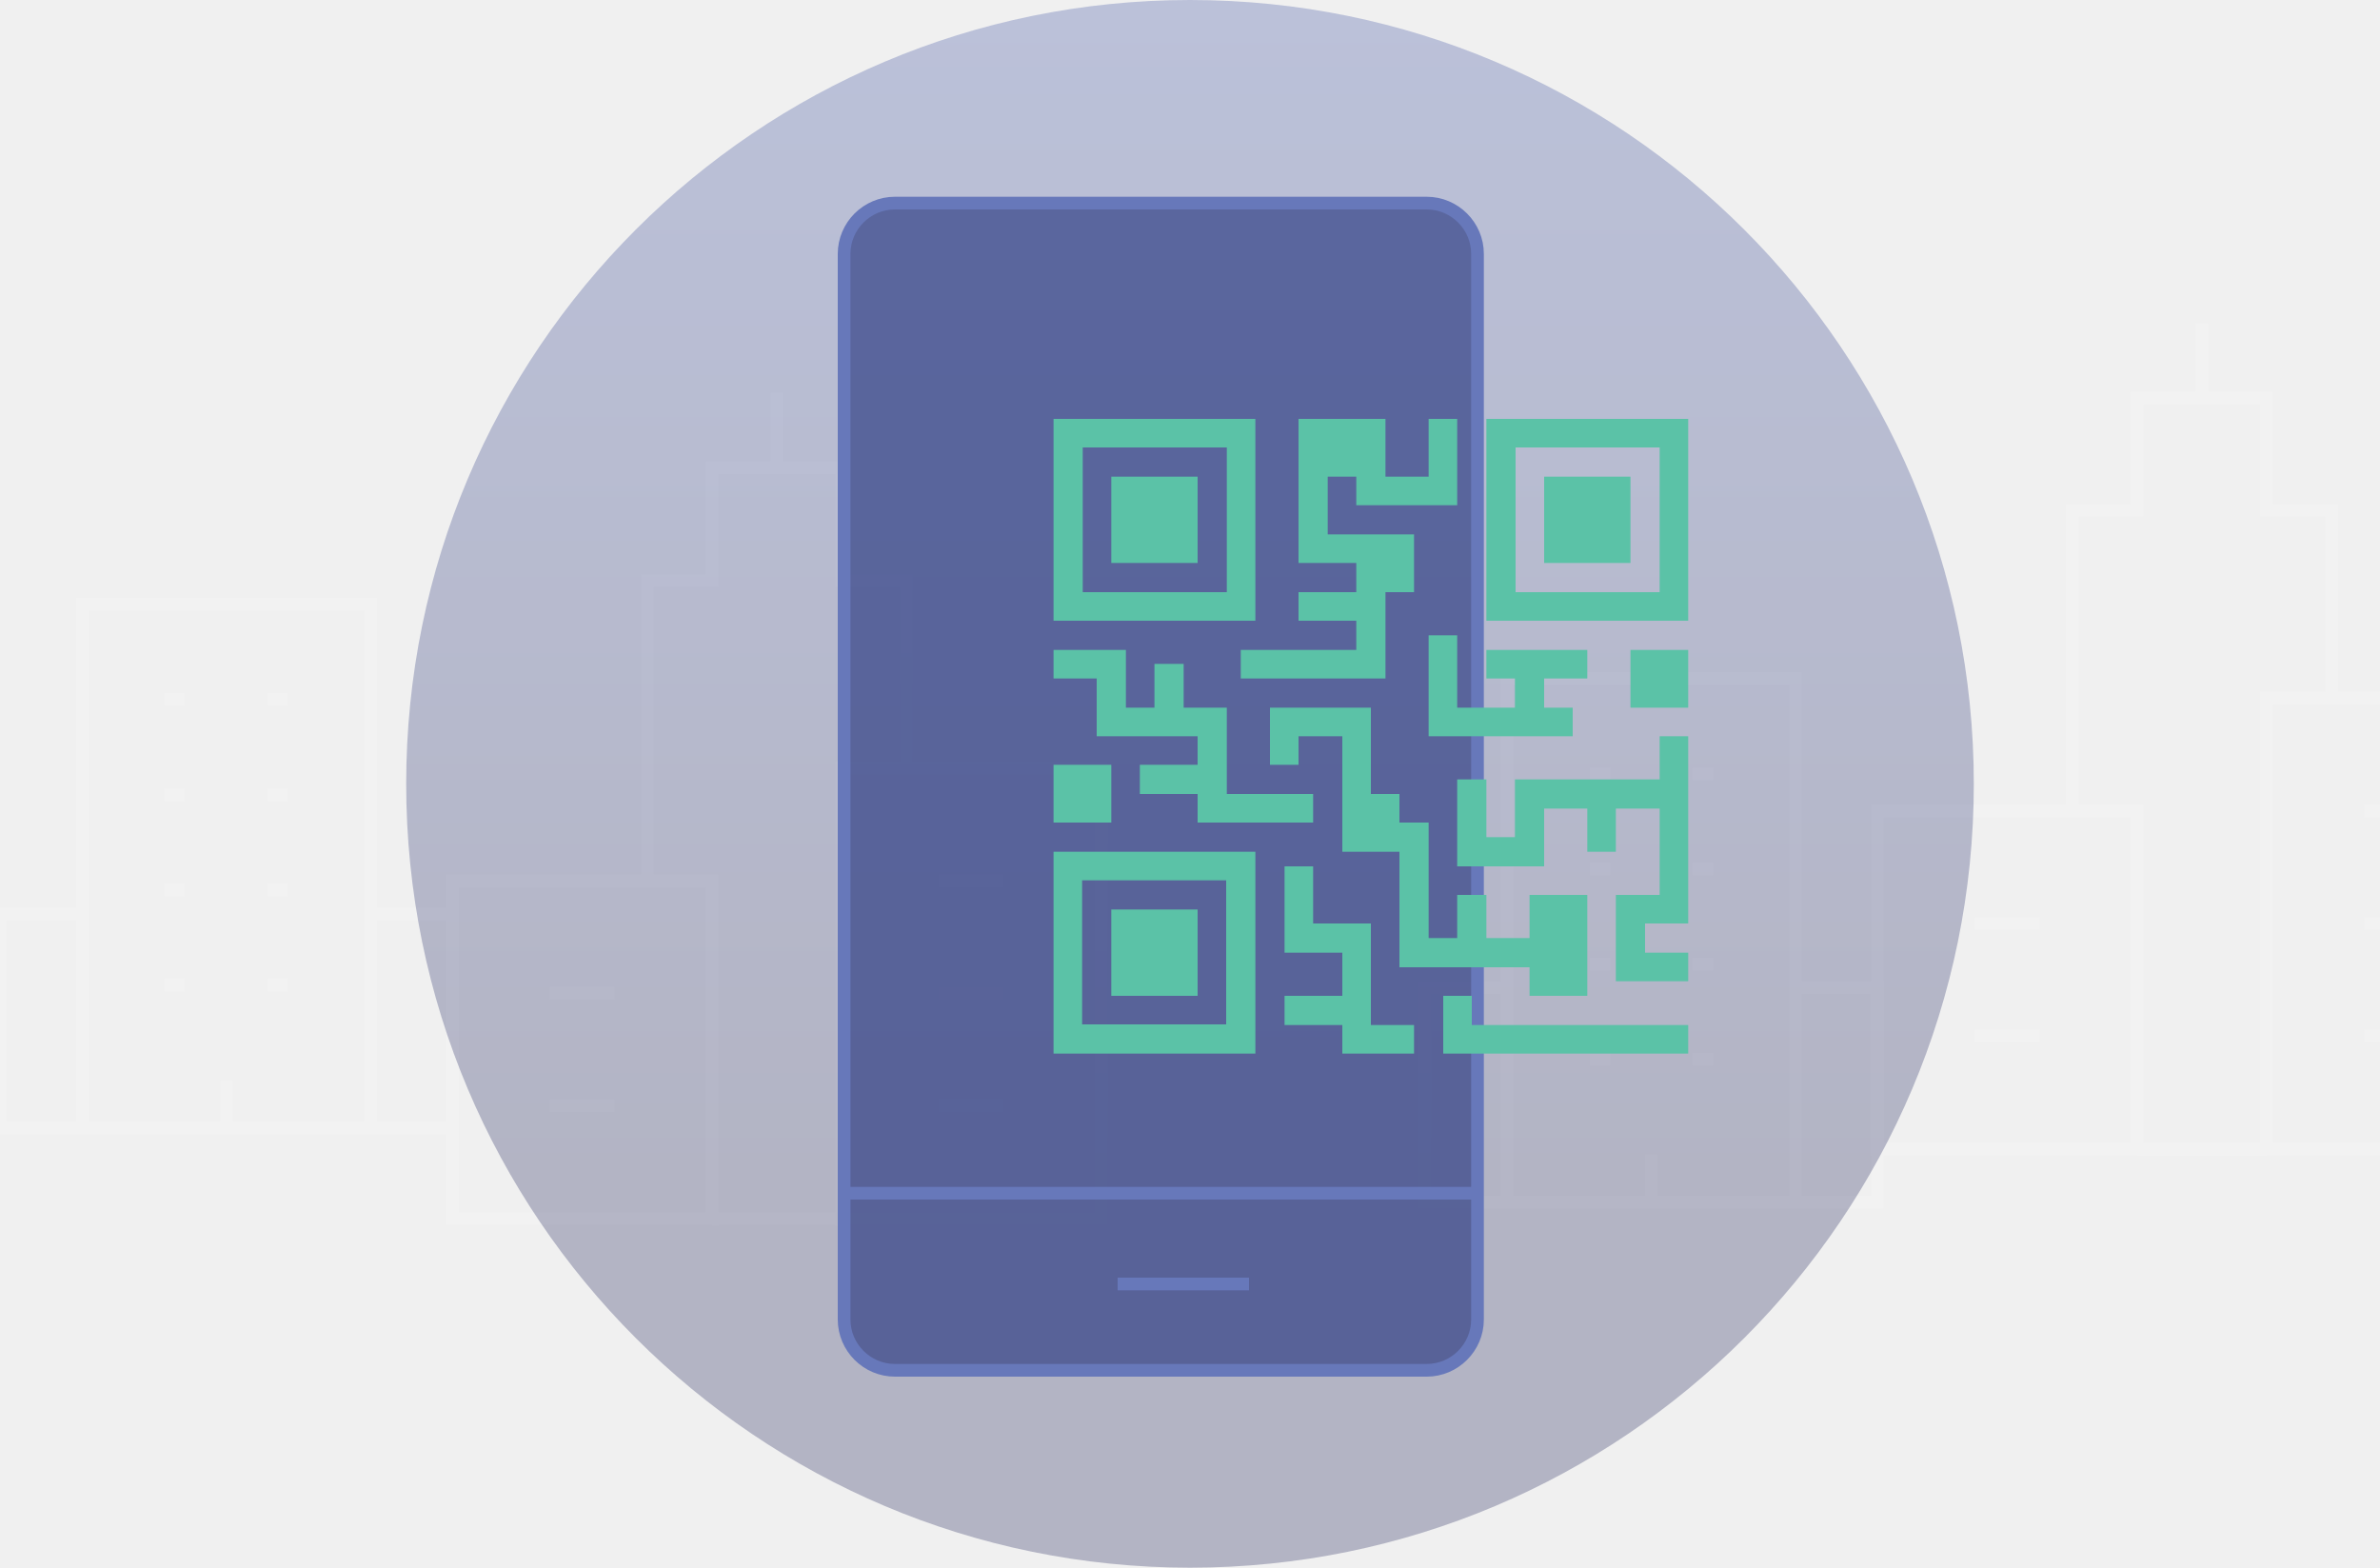
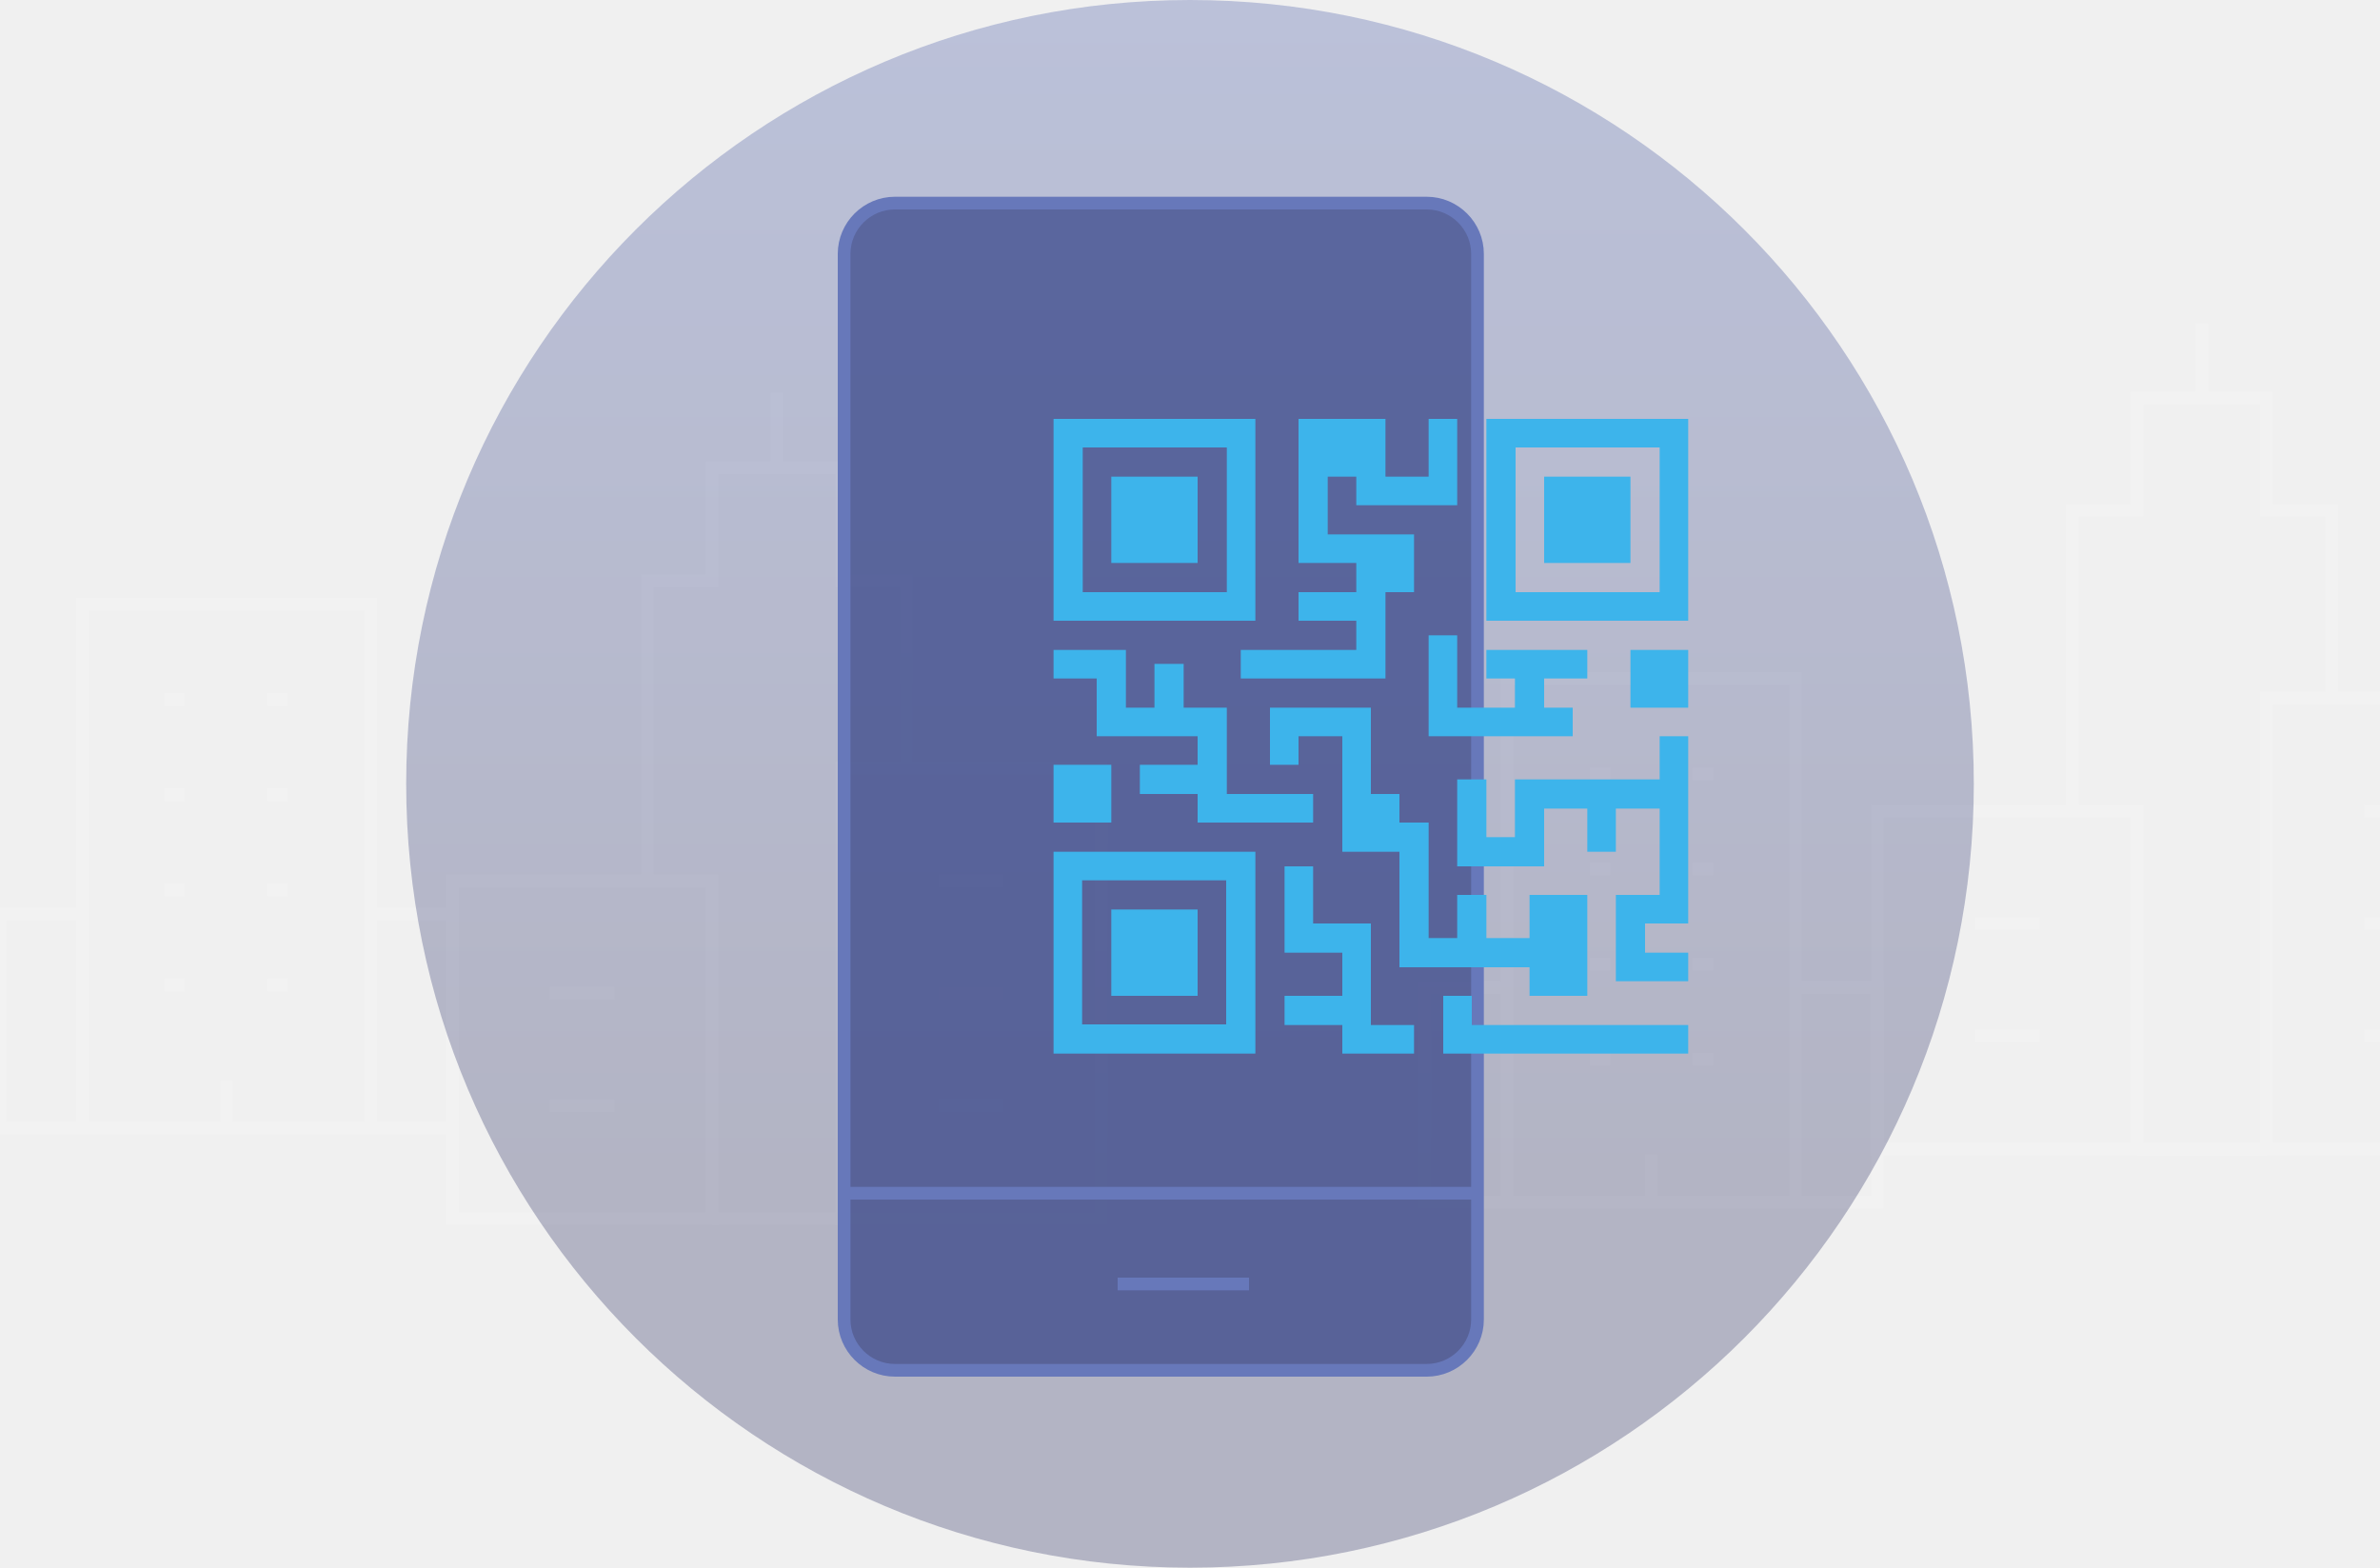
<svg xmlns="http://www.w3.org/2000/svg" version="1.1" id="Layer_1" x="0px" y="0px" viewBox="0 0 375 247" style="enable-background:new 0 0 375 247;" xml:space="preserve">
  <style type="text/css">
	.st0{opacity:0.15;}
	.st1{fill:none;stroke:#FFFFFF;stroke-width:2;}
	.st2{opacity:0.3;fill:url(#SVGID_1_);enable-background:new    ;}
	.st3{fill:#293881;fill-opacity:0.655;stroke:#6778BA;stroke-width:2;}
	.st4{fill:none;stroke:#6778BA;stroke-width:2;stroke-linecap:square;}
- 	.st5{fill:#5BC2A7;}
+ 	.st5{fill:#3DB4EB;}
</style>
  <g transform="translate(0, 54)" class="st0">
    <g>
      <polyline id="Shape" class="st1" points="13,123.7 0,123.7 0,90 13,90   " />
      <polyline id="Shape_1_" class="st1" points="58.3,123.7 71.3,123.7 71.3,90 58.3,90   " />
      <rect id="Rectangle-path" x="13" y="41.2" class="st1" width="45.4" height="82.5" />
      <path id="Shape_2_" class="st1" d="M25.9,56.2h3.2" />
      <path id="Shape_3_" class="st1" d="M42.1,56.2h3.2" />
      <path id="Shape_4_" class="st1" d="M25.9,71.2h3.2" />
      <path id="Shape_5_" class="st1" d="M42.1,71.2h3.2" />
      <path id="Shape_6_" class="st1" d="M25.9,86.2h3.2" />
      <path id="Shape_7_" class="st1" d="M42.1,86.2h3.2" />
      <path id="Shape_8_" class="st1" d="M25.9,101.2h3.2" />
      <path id="Shape_9_" class="st1" d="M42.1,101.2h3.2" />
      <path id="Shape_10_" class="st1" d="M35.7,123.7v-7.5" />
    </g>
    <g>
-       <polyline id="Shape_11_" class="st1" points="142.8,67 142.8,37.5 132.6,37.5 132.6,19.7 112.2,19.7 112.2,37.5 102,37.5     102,84.8   " />
+       <polyline id="Shape_11_" class="st1" points="142.8,67 142.8,37.5 132.6,37.5 132.6,19.7 112.2,19.7 112.2,37.5 102,37.5    102,84.8   " />
      <path id="Shape_12_" class="st1" d="M112.2,138h20.4" />
      <path id="Shape_13_" class="st1" d="M122.4,7.9v11.8" />
      <rect id="Rectangle-path_1_" x="71.3" y="84.8" class="st1" width="40.9" height="53.2" />
      <rect id="Rectangle-path_2_" x="132.6" y="67" class="st1" width="40.9" height="71" />
      <path id="Shape_14_" class="st1" d="M147.9,84.8h10.2" />
      <path id="Shape_15_" class="st1" d="M147.9,102.5h10.2" />
      <path id="Shape_16_" class="st1" d="M147.9,120.2h10.2" />
      <path id="Shape_17_" class="st1" d="M86.6,102.5h10.2" />
      <path id="Shape_18_" class="st1" d="M86.6,120.2h10.2" />
    </g>
    <g>
      <polyline id="Shape_19_" class="st1" points="237.5,135.4 224.5,135.4 224.5,101.6 237.5,101.6   " />
      <polyline id="Shape_20_" class="st1" points="282.9,135.4 295.8,135.4 295.8,101.6 282.9,101.6   " />
      <rect id="Rectangle-path_3_" x="237.5" y="52.9" class="st1" width="45.4" height="82.5" />
      <path id="Shape_21_" class="st1" d="M250.5,67.9h3.2" />
      <path id="Shape_22_" class="st1" d="M266.7,67.9h3.2" />
      <path id="Shape_23_" class="st1" d="M250.5,82.9h3.2" />
      <path id="Shape_24_" class="st1" d="M266.7,82.9h3.2" />
      <path id="Shape_25_" class="st1" d="M250.5,97.9h3.2" />
      <path id="Shape_26_" class="st1" d="M266.7,97.9h3.2" />
      <path id="Shape_27_" class="st1" d="M250.5,112.9h3.2" />
      <path id="Shape_28_" class="st1" d="M266.7,112.9h3.2" />
      <path id="Shape_29_" class="st1" d="M260.2,135.4v-7.5" />
    </g>
    <g>
-       <polyline id="Shape_30_" class="st1" points="367.4,56 367.4,26.4 357.1,26.4 357.1,8.7 336.7,8.7 336.7,26.4 326.5,26.4     326.5,73.8   " />
+       <polyline id="Shape_30_" class="st1" points="367.4,56 367.4,26.4 357.1,26.4 357.1,8.7 336.7,8.7 336.7,26.4 326.5,26.4    326.5,73.8   " />
      <path id="Shape_31_" class="st1" d="M336.7,127.1h20.4" />
      <path id="Shape_32_" class="st1" d="M346.9-3.1V8.7" />
      <rect id="Rectangle-path_4_" x="295.8" y="73.8" class="st1" width="40.9" height="53.2" />
      <rect id="Rectangle-path_5_" x="357.1" y="56" class="st1" width="40.9" height="71" />
      <path id="Shape_33_" class="st1" d="M372.5,73.8h10.2" />
      <path id="Shape_34_" class="st1" d="M372.5,91.5h10.2" />
      <path id="Shape_35_" class="st1" d="M372.5,109.2h10.2" />
      <path id="Shape_36_" class="st1" d="M311.2,91.5h10.2" />
      <path id="Shape_37_" class="st1" d="M311.2,109.2h10.2" />
    </g>
  </g>
  <linearGradient id="SVGID_1_" gradientUnits="userSpaceOnUse" x1="-234.544" y1="2.202" x2="-234.544" y2="2.955" gradientTransform="matrix(247 0 0 247 58120 -544)">
    <stop offset="0" style="stop-color:#4054A5" />
    <stop offset="1" style="stop-color:#24285E" />
  </linearGradient>
  <path class="st2" d="M187.5,247c68.2,0,123.5-55.3,123.5-123.5S255.7,0,187.5,0S64,55.3,64,123.5S119.3,247,187.5,247z" />
  <g>
    <path class="st3" d="M141,32h83.8c4.4,0,8,3.6,8,8v167.9c0,4.4-3.6,8-8,8H141c-4.4,0-8-3.6-8-8V40C133,35.6,136.6,32,141,32z" />
    <path class="st4" d="M133.5,188h98.8" />
    <path class="st4" d="M177.1,202.3h18.7" />
  </g>
  <g>
    <path class="st5" d="M197.8,66H166v31.8h31.8V66L197.8,66z M193.3,93.3h-22.7V70.5h22.7V93.3L193.3,93.3z" />
    <polygon class="st5" points="231.9,156.9 227.4,156.9 227.4,166 266,166 266,161.5 231.9,161.5  " />
    <rect x="175.1" y="75.1" class="st5" width="13.6" height="13.6" />
    <path class="st5" d="M166,166h31.8v-31.8H166V166L166,166z M170.5,138.7h22.7v22.7h-22.7V138.7L170.5,138.7z" />
    <rect x="175.1" y="143.3" class="st5" width="13.6" height="13.6" />
    <path class="st5" d="M234.2,66v31.8H266V66H234.2L234.2,66z M261.5,93.3h-22.7V70.5h22.7V93.3L261.5,93.3z" />
    <rect x="243.3" y="75.1" class="st5" width="13.6" height="13.6" />
    <rect x="256.9" y="102.4" class="st5" width="9.1" height="9.1" />
    <rect x="166" y="120.5" class="st5" width="9.1" height="9.1" />
-     <polygon class="st5" points="213.7,102.4 195.5,102.4 195.5,106.9 218.3,106.9 218.3,97.8 218.3,93.3 222.8,93.3 222.8,84.2    218.3,84.2 213.7,84.2 209.2,84.2 209.2,75.1 213.7,75.1 213.7,79.6 229.6,79.6 229.6,66 225.1,66 225.1,75.1 218.3,75.1 218.3,66    216,66 206.9,66 204.6,66 204.6,88.7 213.7,88.7 213.7,93.3 204.6,93.3 204.6,97.8 213.7,97.8  " />
-     <polygon class="st5" points="172.8,116 181.9,116 186.5,116 188.7,116 188.7,120.5 179.6,120.5 179.6,125.1 188.7,125.1    188.7,129.6 206.9,129.6 206.9,125.1 193.3,125.1 193.3,120.5 193.3,111.5 186.5,111.5 186.5,104.6 181.9,104.6 181.9,111.5    177.4,111.5 177.4,102.4 166,102.4 166,106.9 172.8,106.9  " />
-     <polygon class="st5" points="216,156.9 216,145.5 206.9,145.5 206.9,136.5 202.4,136.5 202.4,150.1 211.5,150.1 211.5,156.9    202.4,156.9 202.4,161.5 211.5,161.5 211.5,166 222.8,166 222.8,161.5 216,161.5  " />
-     <polygon class="st5" points="238.7,111.5 229.6,111.5 229.6,100.1 225.1,100.1 225.1,116 247.8,116 247.8,111.5 243.3,111.5    243.3,106.9 250.1,106.9 250.1,102.4 243.3,102.4 238.7,102.4 234.2,102.4 234.2,106.9 238.7,106.9  " />
-     <polygon class="st5" points="234.2,152.4 241,152.4 241,156.9 250.1,156.9 250.1,152.4 250.1,147.8 250.1,141 241,141 241,147.8    234.2,147.8 234.2,141 229.6,141 229.6,147.8 225.1,147.8 225.1,129.6 220.5,129.6 220.5,125.1 216,125.1 216,111.5 200.1,111.5    200.1,120.5 204.6,120.5 204.6,116 211.5,116 211.5,125.1 211.5,134.2 220.5,134.2 220.5,147.8 220.5,152.4 225.1,152.4    229.6,152.4  " />
-     <polygon class="st5" points="261.5,122.8 254.6,122.8 250.1,122.8 238.7,122.8 238.7,131.9 234.2,131.9 234.2,122.8 229.6,122.8    229.6,136.5 243.3,136.5 243.3,127.4 250.1,127.4 250.1,134.2 254.6,134.2 254.6,127.4 261.5,127.4 261.5,141 254.6,141    254.6,154.6 266,154.6 266,150.1 259.2,150.1 259.2,145.5 266,145.5 266,127.4 266,122.8 266,116 261.5,116  " />
+     <polygon class="st5" points="213.7,102.4 195.5,102.4 195.5,106.9 218.3,106.9 218.3,97.8 218.3,93.3 222.8,93.3 222.8,84.2   218.3,84.2 213.7,84.2 209.2,84.2 209.2,75.1 213.7,75.1 213.7,79.6 229.6,79.6 229.6,66 225.1,66 225.1,75.1 218.3,75.1 218.3,66   216,66 206.9,66 204.6,66 204.6,88.7 213.7,88.7 213.7,93.3 204.6,93.3 204.6,97.8 213.7,97.8  " />
+     <polygon class="st5" points="172.8,116 181.9,116 186.5,116 188.7,116 188.7,120.5 179.6,120.5 179.6,125.1 188.7,125.1   188.7,129.6 206.9,129.6 206.9,125.1 193.3,125.1 193.3,120.5 193.3,111.5 186.5,111.5 186.5,104.6 181.9,104.6 181.9,111.5   177.4,111.5 177.4,102.4 166,102.4 166,106.9 172.8,106.9  " />
+     <polygon class="st5" points="216,156.9 216,145.5 206.9,145.5 206.9,136.5 202.4,136.5 202.4,150.1 211.5,150.1 211.5,156.9   202.4,156.9 202.4,161.5 211.5,161.5 211.5,166 222.8,166 222.8,161.5 216,161.5  " />
+     <polygon class="st5" points="238.7,111.5 229.6,111.5 229.6,100.1 225.1,100.1 225.1,116 247.8,116 247.8,111.5 243.3,111.5   243.3,106.9 250.1,106.9 250.1,102.4 243.3,102.4 238.7,102.4 234.2,102.4 234.2,106.9 238.7,106.9  " />
+     <polygon class="st5" points="234.2,152.4 241,152.4 241,156.9 250.1,156.9 250.1,152.4 250.1,147.8 250.1,141 241,141 241,147.8   234.2,147.8 234.2,141 229.6,141 229.6,147.8 225.1,147.8 225.1,129.6 220.5,129.6 220.5,125.1 216,125.1 216,111.5 200.1,111.5   200.1,120.5 204.6,120.5 204.6,116 211.5,116 211.5,125.1 211.5,134.2 220.5,134.2 220.5,147.8 220.5,152.4 225.1,152.4   229.6,152.4  " />
+     <polygon class="st5" points="261.5,122.8 254.6,122.8 250.1,122.8 238.7,122.8 238.7,131.9 234.2,131.9 234.2,122.8 229.6,122.8   229.6,136.5 243.3,136.5 243.3,127.4 250.1,127.4 250.1,134.2 254.6,134.2 254.6,127.4 261.5,127.4 261.5,141 254.6,141   254.6,154.6 266,154.6 266,150.1 259.2,150.1 259.2,145.5 266,145.5 266,127.4 266,122.8 266,116 261.5,116  " />
  </g>
</svg>
